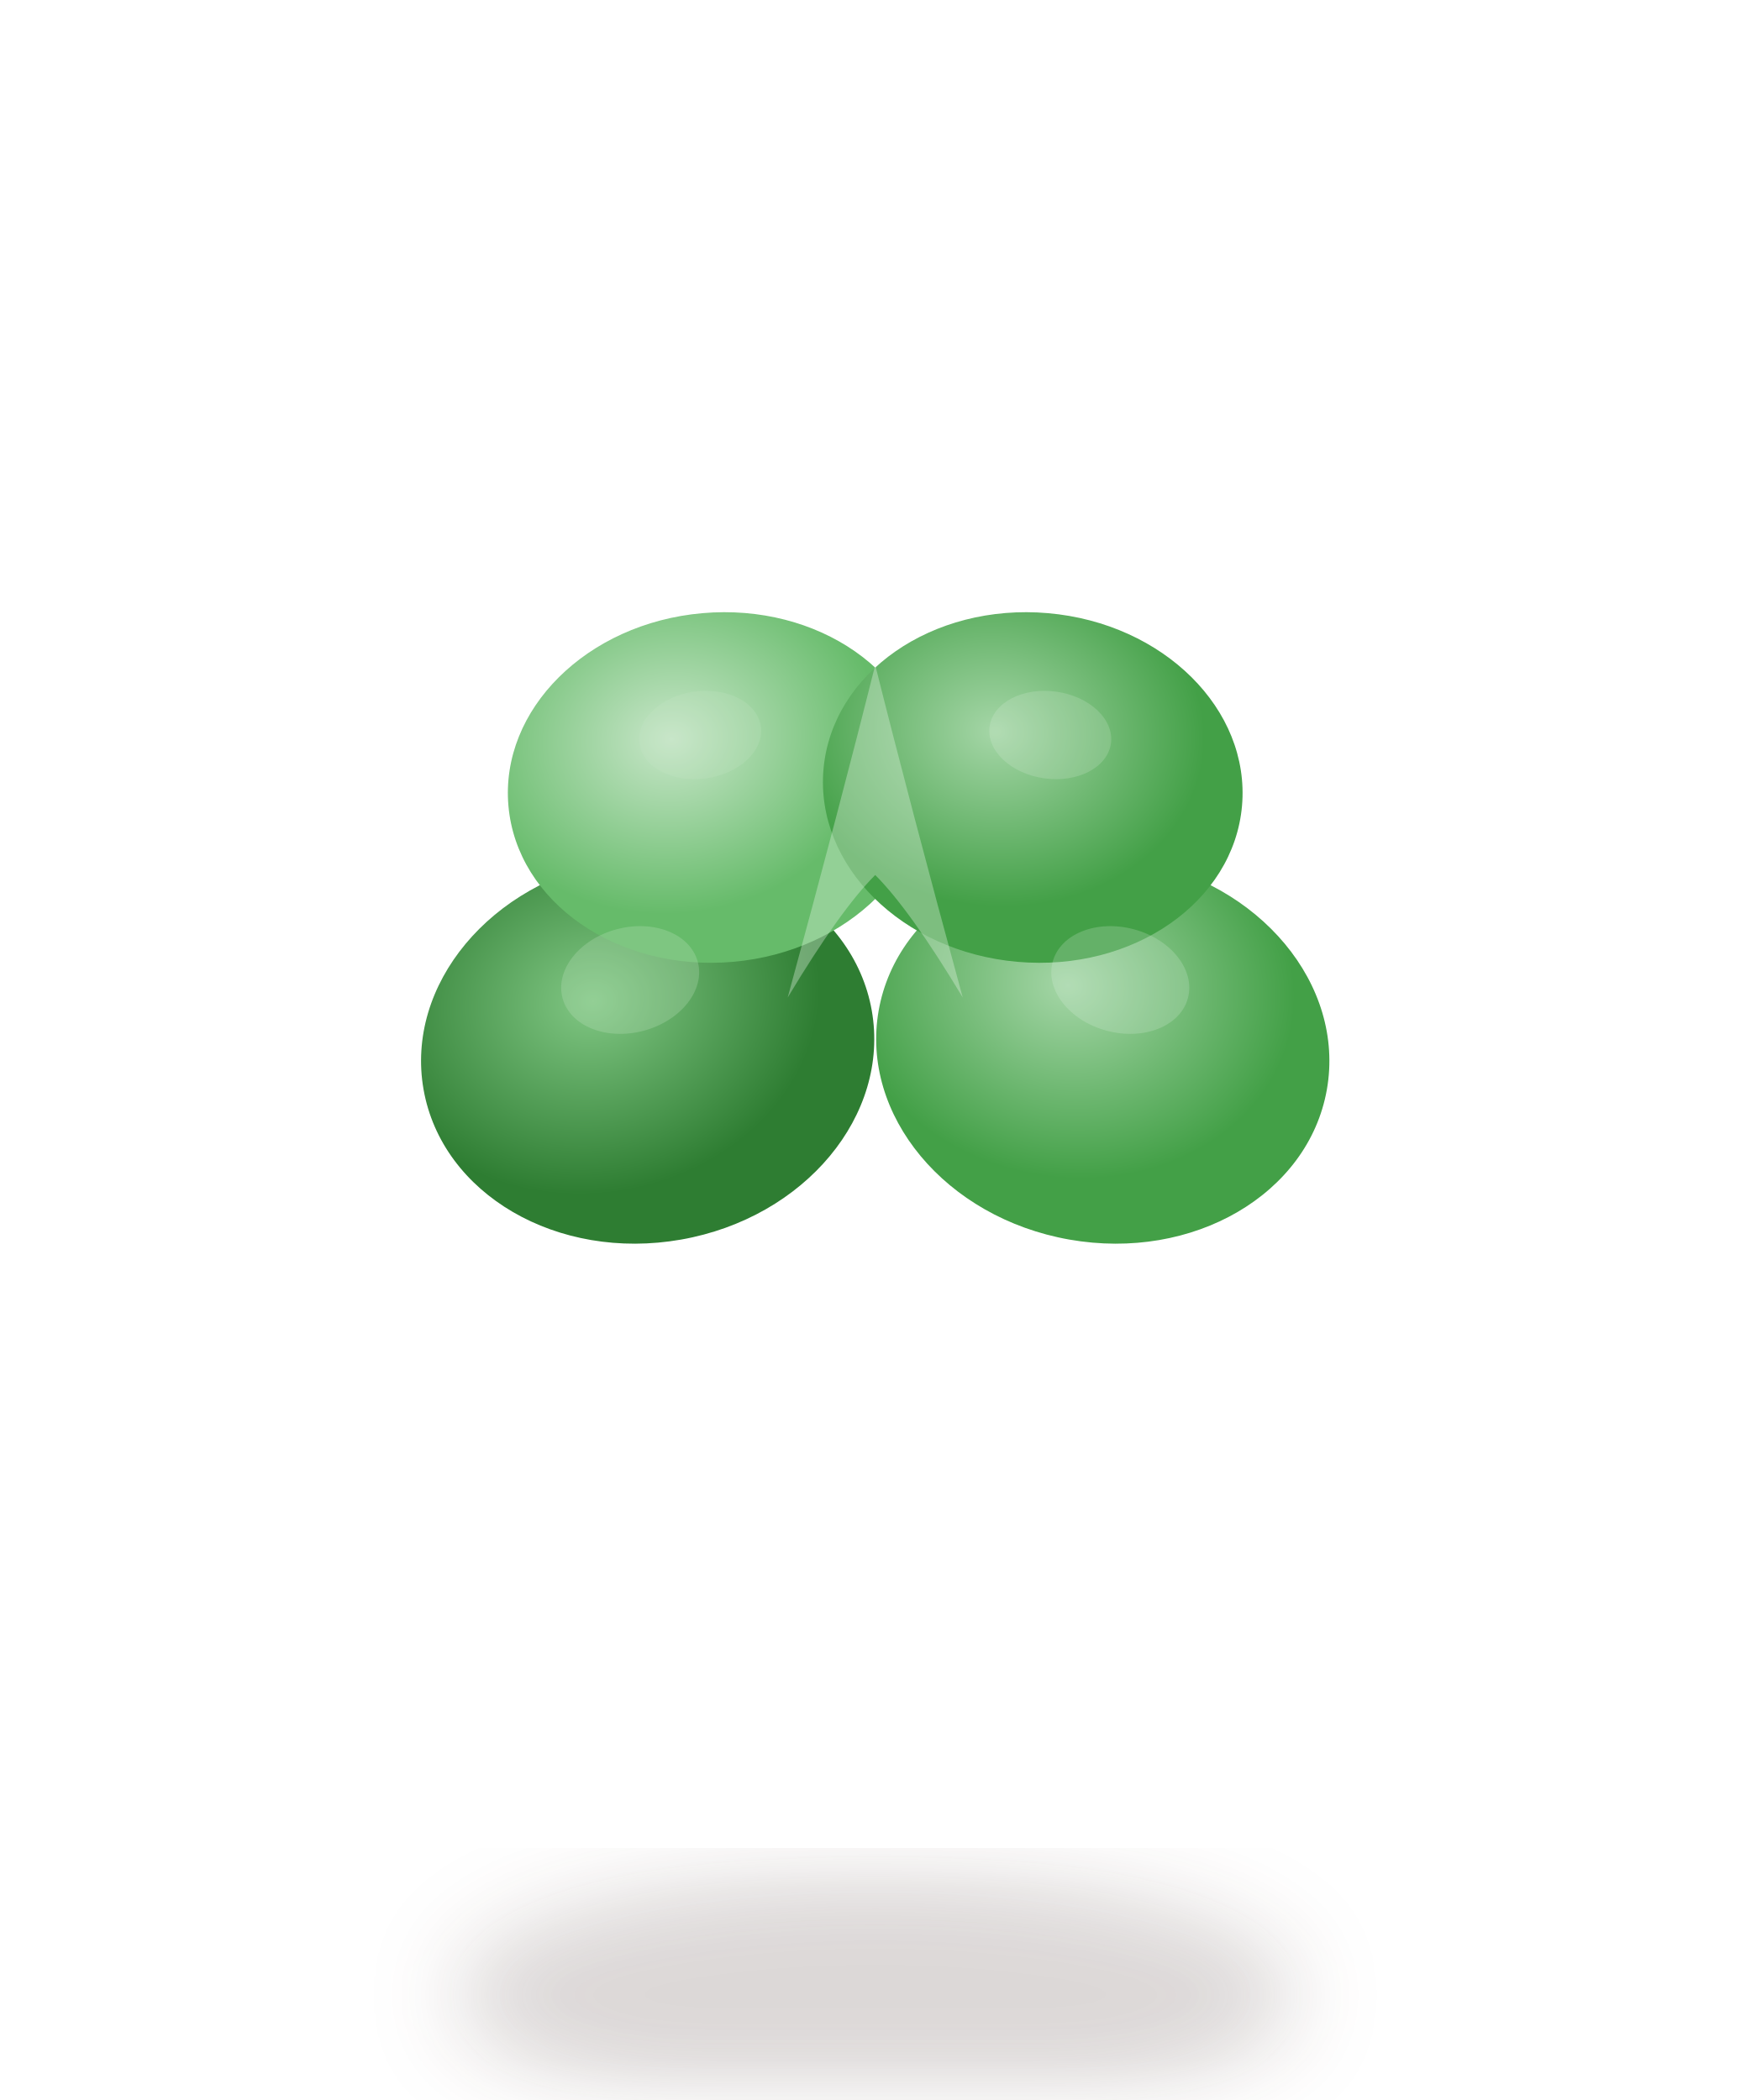
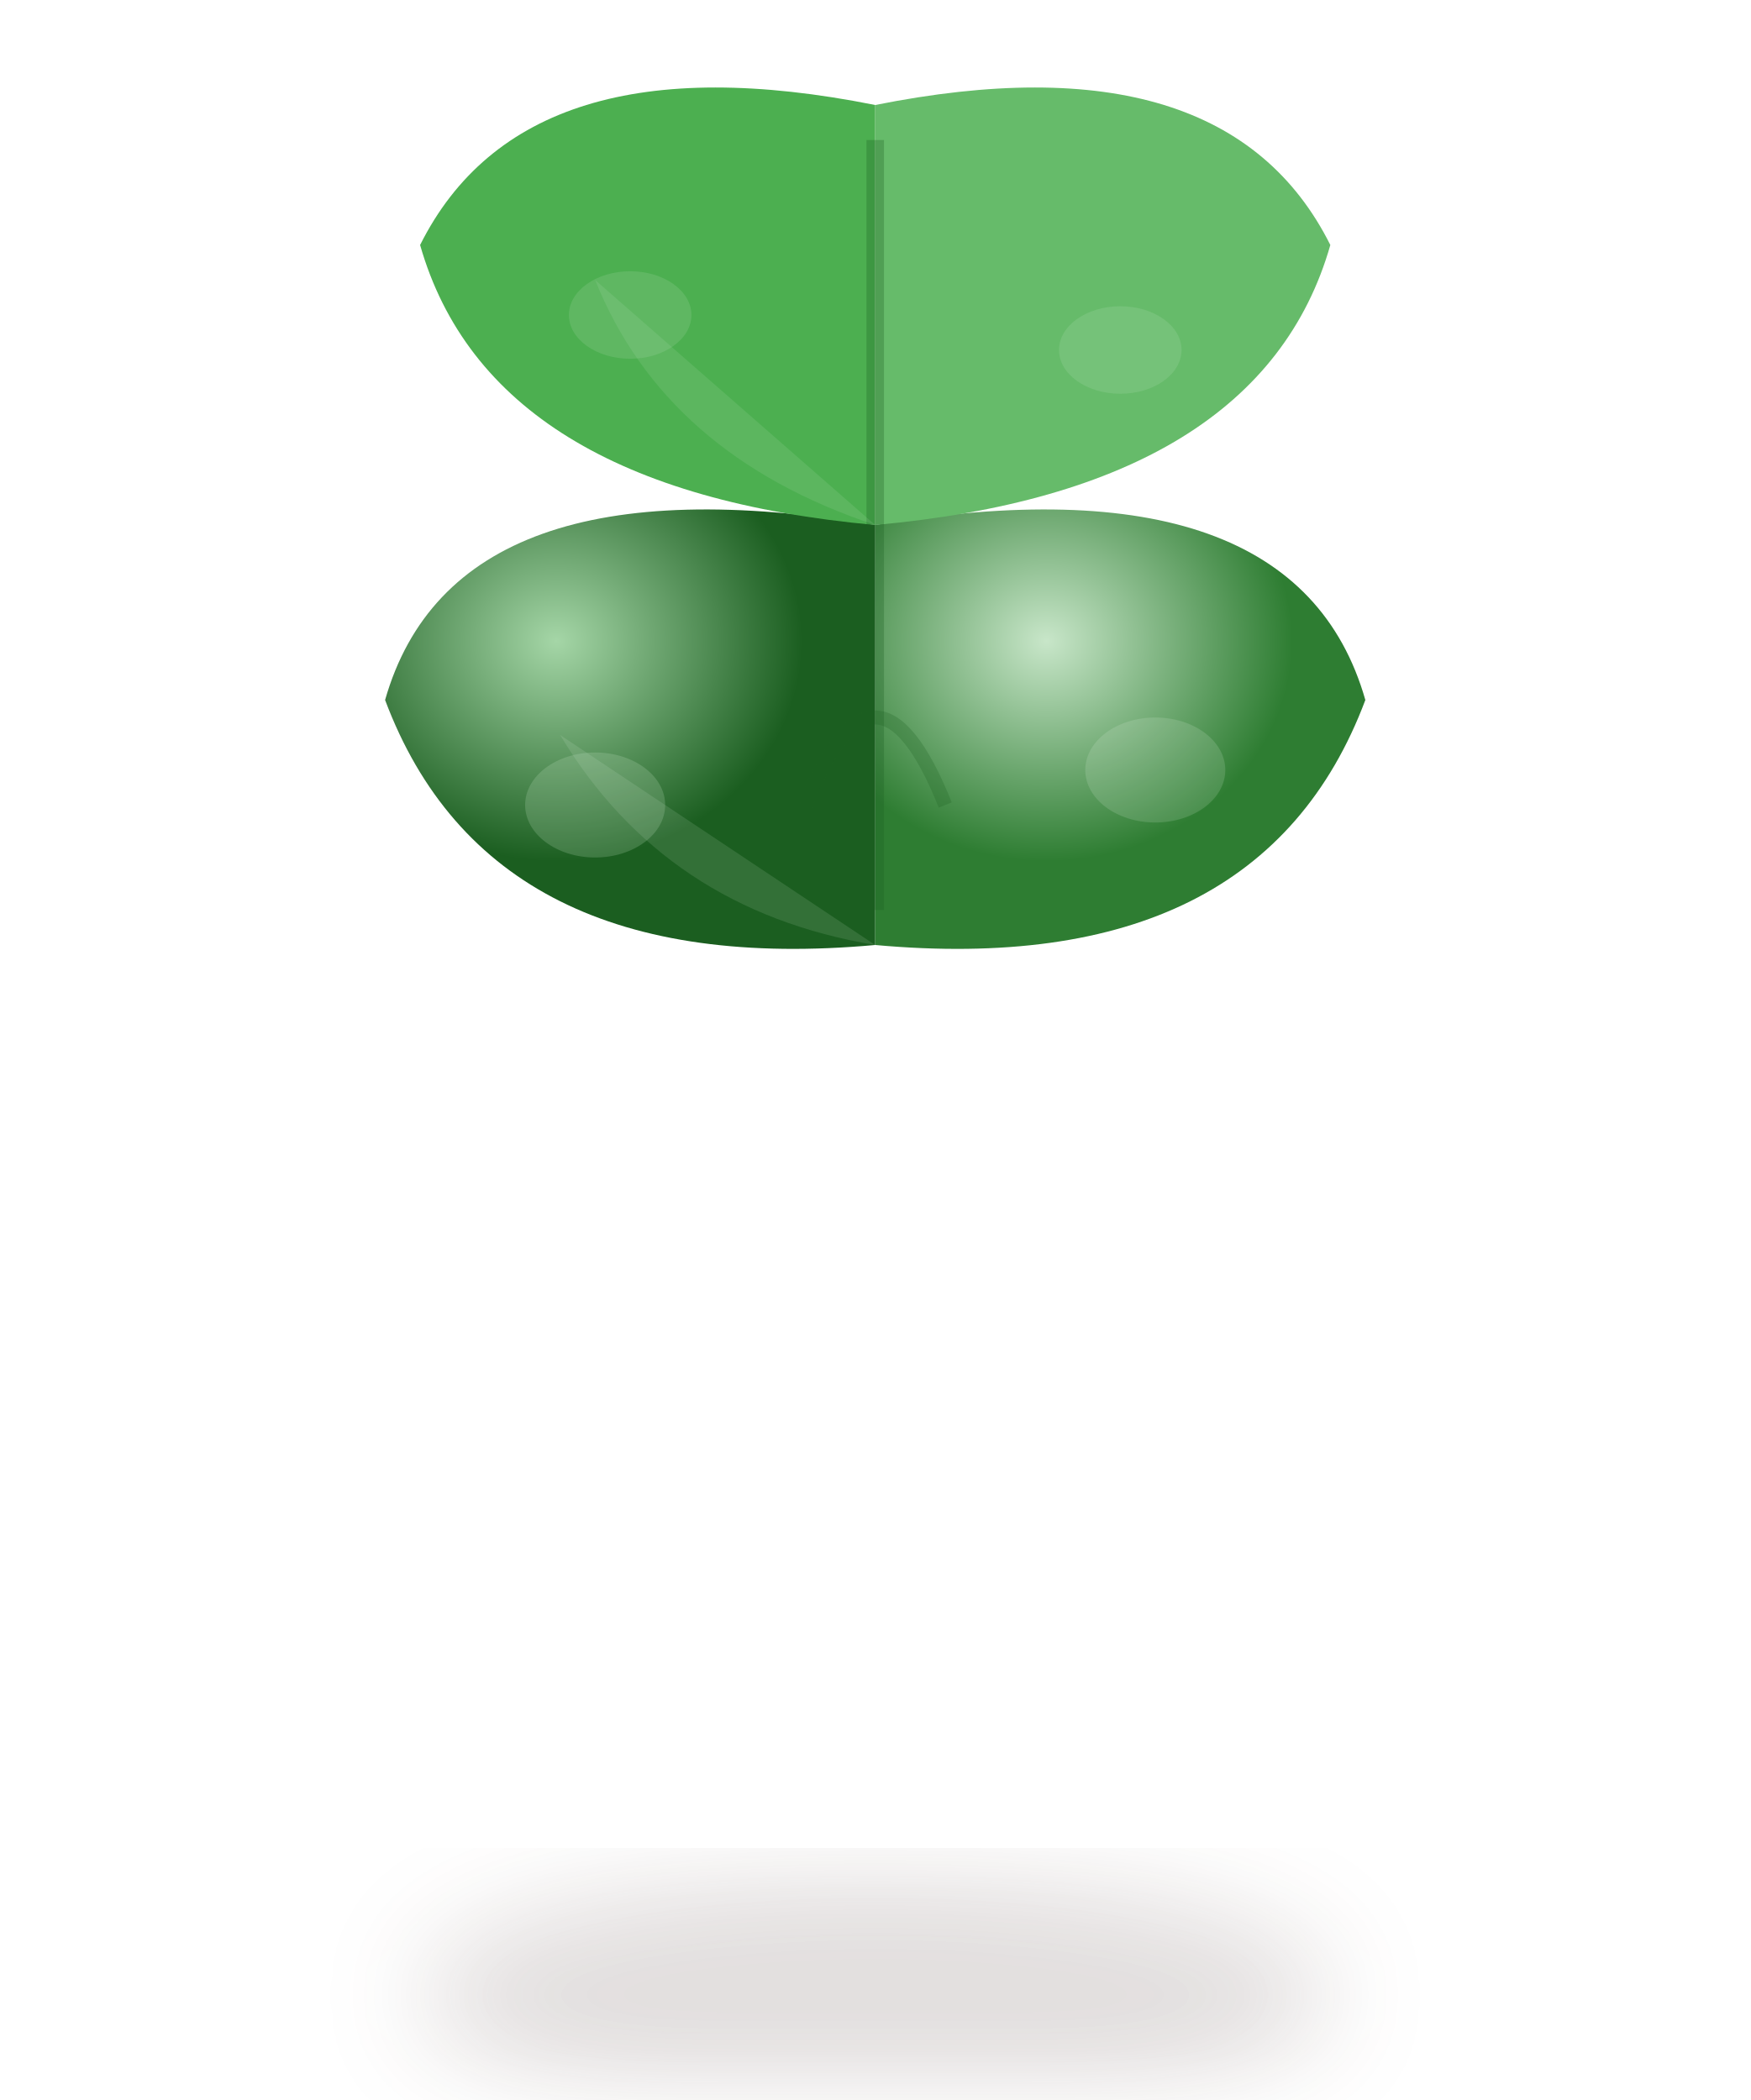
<svg xmlns="http://www.w3.org/2000/svg" viewBox="0 0 100 120">
  <defs>
-     <radialGradient id="l1" cx="40%" cy="35%">
-       <stop offset="0%" stop-color="#81C784" />
+     <radialGradient id="l1" cx="35%" cy="30%">
+       <stop offset="0%" stop-color="#A5D6A7" />
+       <stop offset="100%" stop-color="#1B5E20" />
+     </radialGradient>
+     <radialGradient id="l2" cx="35%" cy="30%">
+       <stop offset="0%" stop-color="#C8E6C9" />
      <stop offset="100%" stop-color="#2E7D32" />
    </radialGradient>
-     <radialGradient id="l2" cx="40%" cy="35%">
-       <stop offset="0%" stop-color="#A5D6A7" />
-       <stop offset="100%" stop-color="#43A047" />
-     </radialGradient>
-     <radialGradient id="l3" cx="40%" cy="35%">
-       <stop offset="0%" stop-color="#C8E6C9" />
-       <stop offset="100%" stop-color="#66BB6A" />
-     </radialGradient>
-     <linearGradient id="stG" x1="0" y1="0" x2="1" y2="0">
-       <stop offset="0%" stop-color="#2E7D32" />
-       <stop offset="50%" stop-color="#4CAF50" />
-       <stop offset="100%" stop-color="#2E7D32" />
+     <linearGradient id="sG" x1="0" y1="0" x2="1" y2="0">
+       <stop offset="0%" stop-color="#1B5E20" />
+       <stop offset="50%" stop-color="#43A047" />
+       <stop offset="100%" stop-color="#1B5E20" />
    </linearGradient>
-     <filter id="sh">
-       <feGaussianBlur stdDeviation="2.5" />
+     <filter id="s">
+       <feGaussianBlur stdDeviation="3" />
    </filter>
  </defs>
-   <ellipse cx="50" cy="114" rx="24" ry="7" fill="#3E2723" opacity="0.18" filter="url(#sh)" />
-   <path d="M50 112 Q50 95 50 74" stroke="url(#stG)" stroke-width="3.5" fill="none" stroke-linecap="round" />
-   <g transform="translate(50, 52)">
-     <ellipse cx="-13" cy="8" rx="13" ry="11" fill="url(#l1)" transform="rotate(-10 -13 8)" />
-     <ellipse cx="13" cy="8" rx="13" ry="11" fill="url(#l2)" transform="rotate(10 13 8)" />
-     <ellipse cx="-9" cy="-7" rx="12" ry="10" fill="url(#l3)" transform="rotate(-5 -9 -7)" />
-     <ellipse cx="9" cy="-7" rx="12" ry="10" fill="url(#l2)" transform="rotate(5 9 -7)" />
-     <path d="M-5 5 Q-2 -6 0 -14 Q2 -6 5 5 Q2 0 0 -2 Q-2 0 -5 5Z" fill="#E8F5E9" opacity="0.35" />
-     <ellipse cx="-14" cy="4" rx="4" ry="3" fill="#C8E6C9" opacity="0.25" transform="rotate(-15 -14 4)" />
-     <ellipse cx="14" cy="4" rx="4" ry="3" fill="#E8F5E9" opacity="0.2" transform="rotate(15 14 4)" />
-     <ellipse cx="-10" cy="-10" rx="3.5" ry="2.5" fill="#C8E6C9" opacity="0.2" transform="rotate(-8 -10 -10)" />
-     <ellipse cx="10" cy="-10" rx="3.5" ry="2.5" fill="#E8F5E9" opacity="0.18" transform="rotate(8 10 -10)" />
+   <ellipse cx="50" cy="114" rx="26" ry="7" fill="#3E2723" opacity="0.15" filter="url(#s)" />
+   <path d="M50 112 Q50 94 50 72" stroke="url(#sG)" stroke-width="4.5" fill="none" stroke-linecap="round" />
+   <g transform="translate(50, 46)">
+     <path d="M0 8 Q-22 10 -28 -6 Q-24 -20 0 -16 Q0 -4 0 8Z" fill="url(#l1)" />
+     <path d="M0 8 Q22 10 28 -6 Q24 -20 0 -16 Q0 -4 0 8Z" fill="url(#l2)" />
+     <path d="M0 -16 Q-22 -18 -26 -32 Q-20 -44 0 -40 Q0 -28 0 -16Z" fill="#4CAF50" />
+     <path d="M0 -16 Q22 -18 26 -32 Q20 -44 0 -40 Q0 -28 0 -16Z" fill="#66BB6A" />
+     <path d="M0 6 Q0 -8 0 -38" stroke="#1B5E20" stroke-width="1" fill="none" opacity="0.3" />
+     <path d="M-4 0 Q0 -10 4 0" stroke="#1B5E20" stroke-width="0.8" fill="none" opacity="0.25" />
+     <path d="M0 8 Q-12 6 -18 -4" fill="#E8F5E9" opacity="0.12" />
+     <path d="M0 -16 Q-12 -20 -16 -30" fill="#E8F5E9" opacity="0.1" />
+     <ellipse cx="-16" cy="0" rx="4" ry="3" fill="#C8E6C9" opacity="0.2" />
+     <ellipse cx="16" cy="-2" rx="4" ry="3" fill="#E8F5E9" opacity="0.15" />
+     <ellipse cx="-14" cy="-28" rx="3.5" ry="2.5" fill="#C8E6C9" opacity="0.15" />
+     <ellipse cx="14" cy="-26" rx="3.5" ry="2.5" fill="#E8F5E9" opacity="0.12" />
  </g>
</svg>
